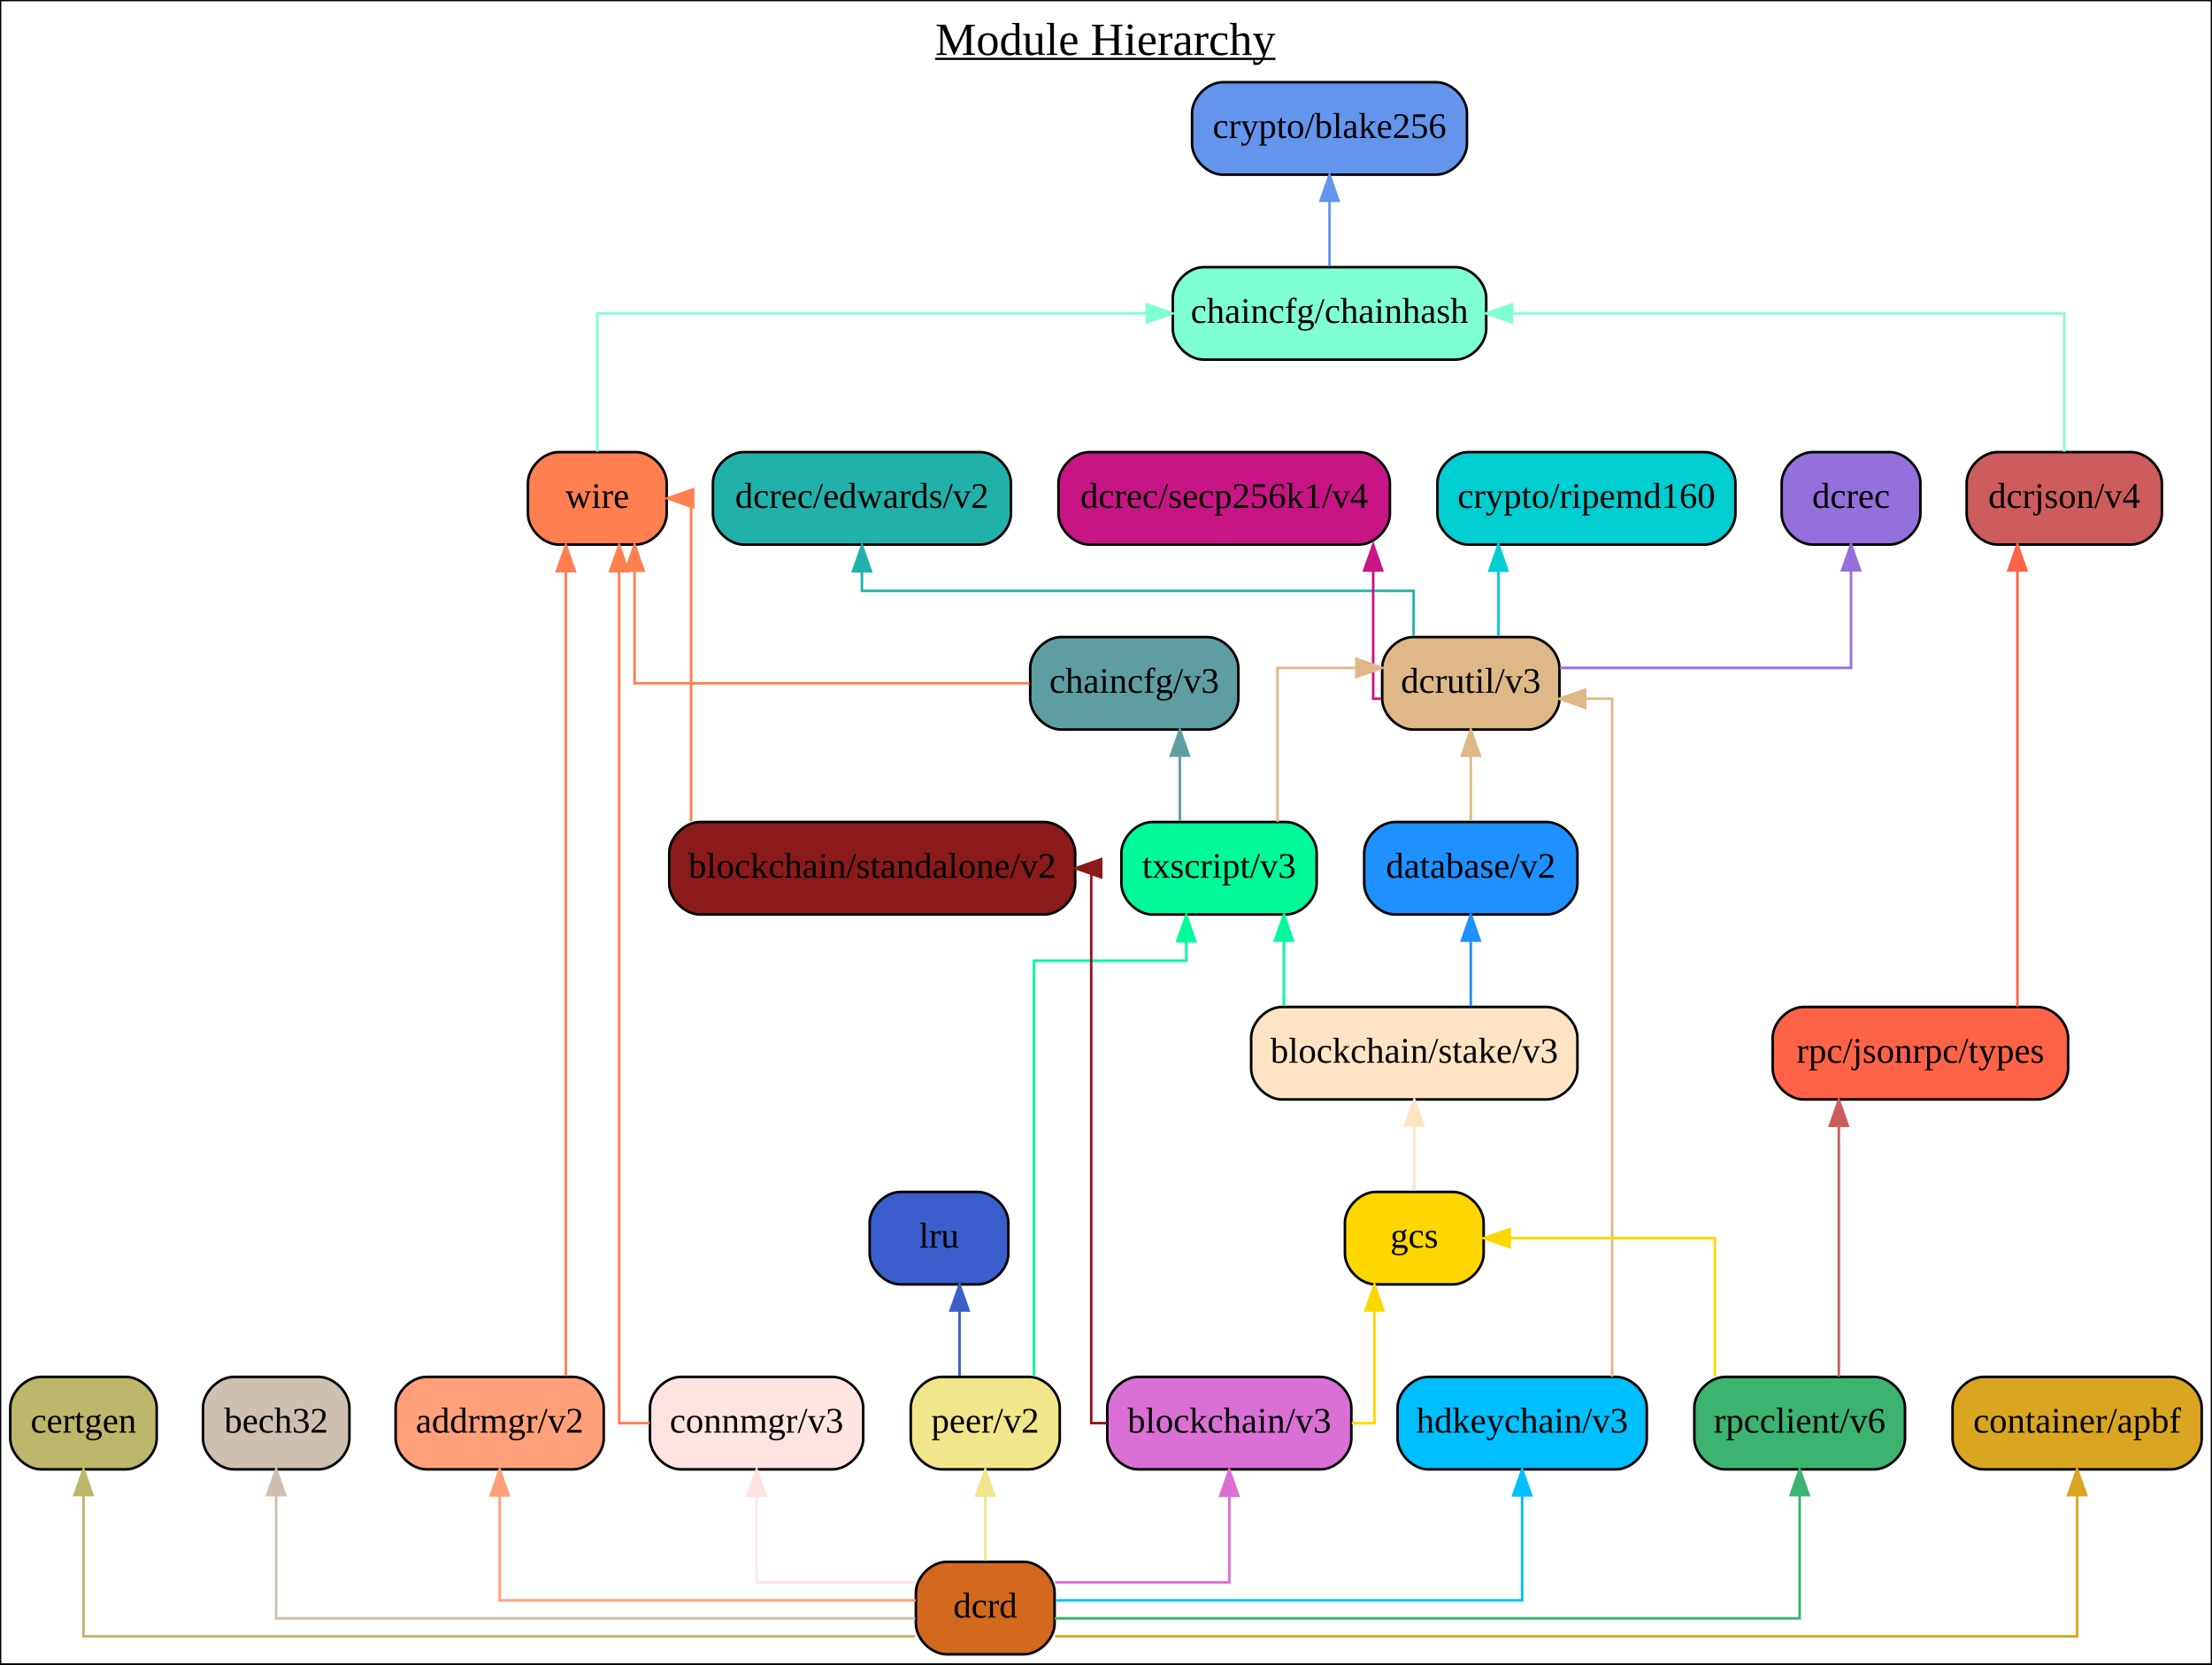
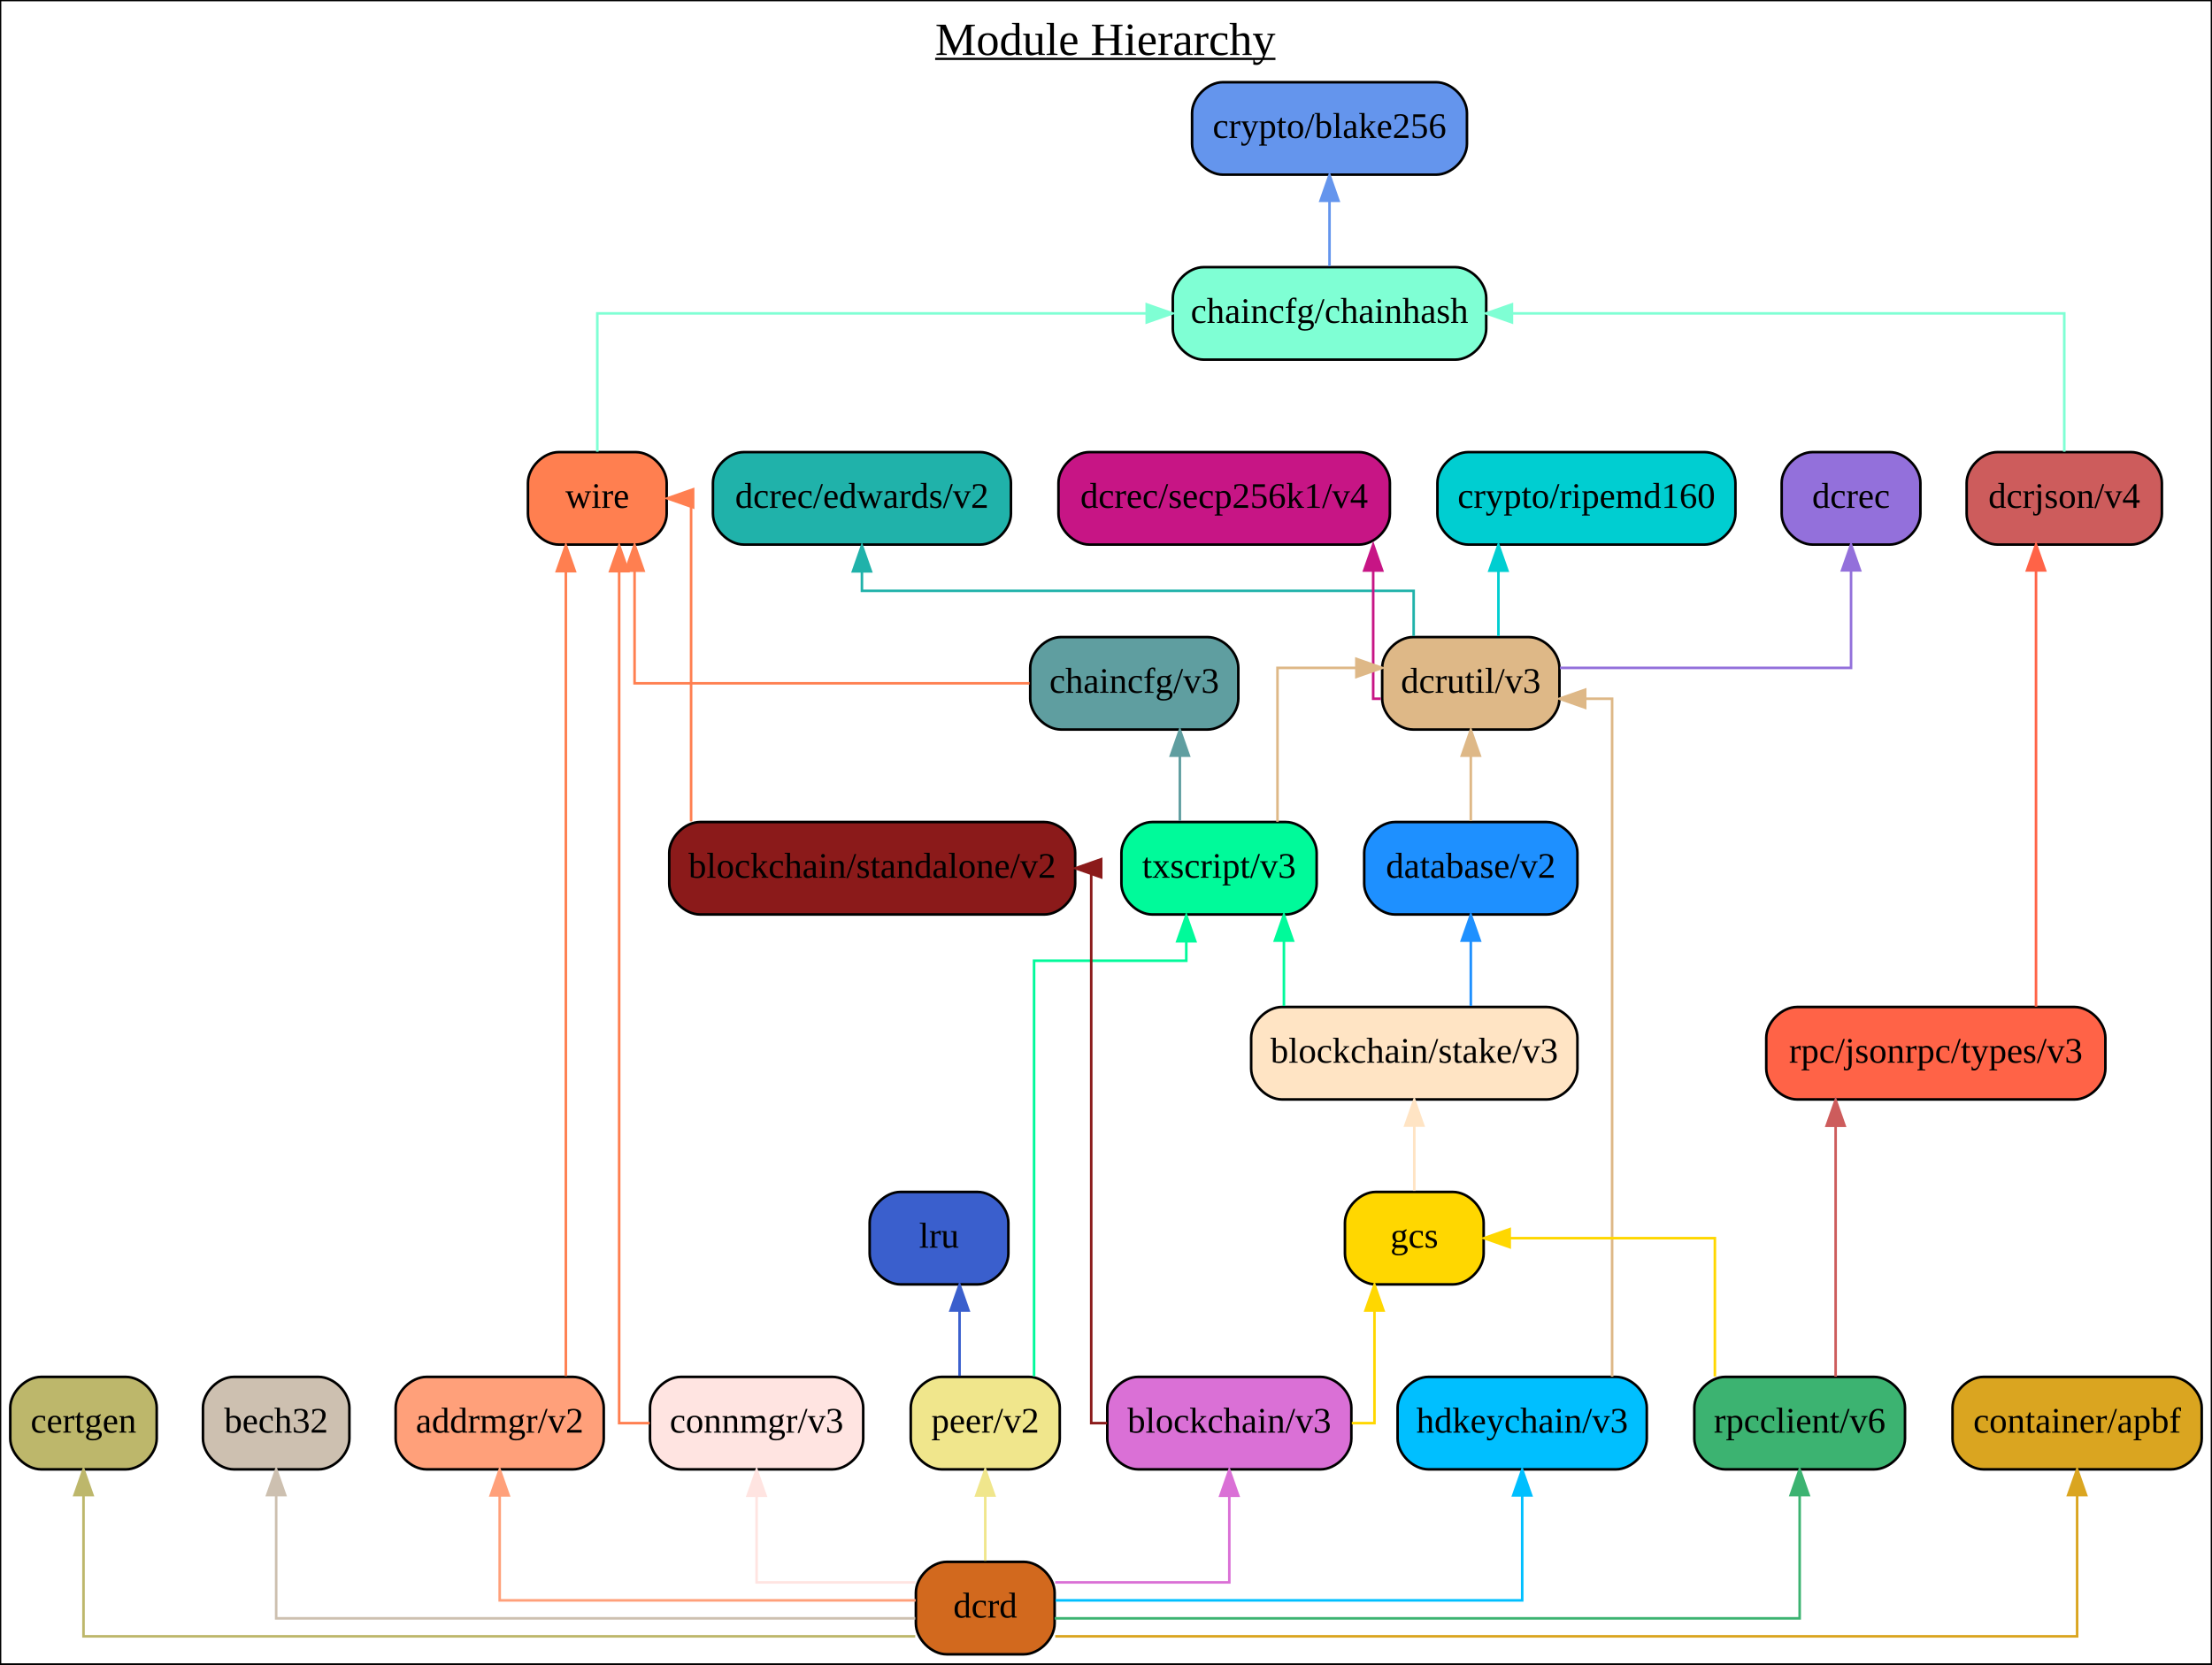
<svg xmlns="http://www.w3.org/2000/svg" width="861pt" height="648pt" viewBox="0.00 0.00 861.00 648.00">
  <g id="graph0" class="graph" transform="scale(1 1) rotate(0) translate(4 644)">
    <polygon fill="white" stroke="#000000" points="-4,4 -4,-644 857,-644 857,4 -4,4" />
    <text text-anchor="start" x="360" y="-622.6" font-family="Times New Roman,serif" text-decoration="underline" font-size="18.00">Module Hierarchy</text>
    <g id="node1" class="node">
      <path fill="cornflowerblue" stroke="black" d="M555,-612C555,-612 472,-612 472,-612 466,-612 460,-606 460,-600 460,-600 460,-588 460,-588 460,-582 466,-576 472,-576 472,-576 555,-576 555,-576 561,-576 567,-582 567,-588 567,-588 567,-600 567,-600 567,-606 561,-612 555,-612" />
      <text text-anchor="middle" x="513.5" y="-590.3" font-family="Times New Roman,serif" font-size="14.00">crypto/blake256</text>
    </g>
    <g id="node5" class="node">
      <path fill="aquamarine" stroke="black" d="M562.5,-540C562.5,-540 464.5,-540 464.5,-540 458.5,-540 452.5,-534 452.5,-528 452.5,-528 452.5,-516 452.5,-516 452.5,-510 458.5,-504 464.5,-504 464.5,-504 562.5,-504 562.5,-504 568.5,-504 574.5,-510 574.5,-516 574.5,-516 574.5,-528 574.5,-528 574.5,-534 568.5,-540 562.5,-540" />
      <text text-anchor="middle" x="513.5" y="-518.3" font-family="Times New Roman,serif" font-size="14.00">chaincfg/chainhash</text>
    </g>
    <g id="edge1" class="edge">
      <path fill="none" stroke="cornflowerblue" d="M513.5,-565.831C513.5,-565.831 513.5,-540.413 513.5,-540.413" />
      <polygon fill="cornflowerblue" stroke="cornflowerblue" points="510,-565.831 513.5,-575.831 517,-565.831 510,-565.831" />
    </g>
    <g id="node2" class="node">
      <path fill="darkturquoise" stroke="black" d="M659.5,-468C659.5,-468 567.5,-468 567.5,-468 561.5,-468 555.5,-462 555.5,-456 555.5,-456 555.5,-444 555.5,-444 555.5,-438 561.5,-432 567.5,-432 567.5,-432 659.5,-432 659.5,-432 665.5,-432 671.5,-438 671.5,-444 671.5,-444 671.5,-456 671.5,-456 671.5,-462 665.5,-468 659.5,-468" />
      <text text-anchor="middle" x="613.5" y="-446.3" font-family="Times New Roman,serif" font-size="14.00">crypto/ripemd160</text>
    </g>
    <g id="node15" class="node">
      <path fill="burlywood" stroke="black" d="M591,-396C591,-396 546,-396 546,-396 540,-396 534,-390 534,-384 534,-384 534,-372 534,-372 534,-366 540,-360 546,-360 546,-360 591,-360 591,-360 597,-360 603,-366 603,-372 603,-372 603,-384 603,-384 603,-390 597,-396 591,-396" />
      <text text-anchor="middle" x="568.5" y="-374.3" font-family="Times New Roman,serif" font-size="14.00">dcrutil/v3</text>
    </g>
    <g id="edge9" class="edge">
      <path fill="none" stroke="darkturquoise" d="M579.25,-421.831C579.25,-421.831 579.25,-396.413 579.25,-396.413" />
      <polygon fill="darkturquoise" stroke="darkturquoise" points="575.75,-421.831 579.25,-431.831 582.75,-421.831 575.75,-421.831" />
    </g>
    <g id="node3" class="node">
      <path fill="darkkhaki" stroke="black" d="M45,-108C45,-108 12,-108 12,-108 6,-108 0,-102 0,-96 0,-96 0,-84 0,-84 0,-78 6,-72 12,-72 12,-72 45,-72 45,-72 51,-72 57,-78 57,-84 57,-84 57,-96 57,-96 57,-102 51,-108 45,-108" />
      <text text-anchor="middle" x="28.5" y="-86.3" font-family="Times New Roman,serif" font-size="14.00">certgen</text>
    </g>
    <g id="node27" class="node">
      <path fill="chocolate" stroke="black" d="M394.5,-36C394.5,-36 364.5,-36 364.5,-36 358.5,-36 352.5,-30 352.5,-24 352.5,-24 352.5,-12 352.5,-12 352.5,-6 358.5,-0 364.5,-0 364.5,-0 394.5,-0 394.5,-0 400.5,-0 406.5,-6 406.5,-12 406.5,-12 406.5,-24 406.5,-24 406.5,-30 400.5,-36 394.5,-36" />
      <text text-anchor="middle" x="379.5" y="-14.3" font-family="Times New Roman,serif" font-size="14.00">dcrd</text>
    </g>
    <g id="edge27" class="edge">
      <path fill="none" stroke="darkkhaki" d="M28.5,-61.99C28.5,-61.99 28.5,-7 28.5,-7 28.5,-7 269.781,-7 352.25,-7" />
      <polygon fill="darkkhaki" stroke="darkkhaki" points="25,-61.99 28.5,-71.99 32,-61.99 25,-61.99" />
    </g>
    <g id="node4" class="node">
      <path fill="#cdc0b0" stroke="black" d="M120,-108C120,-108 87,-108 87,-108 81,-108 75,-102 75,-96 75,-96 75,-84 75,-84 75,-78 81,-72 87,-72 87,-72 120,-72 120,-72 126,-72 132,-78 132,-84 132,-84 132,-96 132,-96 132,-102 126,-108 120,-108" />
      <text text-anchor="middle" x="103.5" y="-86.3" font-family="Times New Roman,serif" font-size="14.00">bech32</text>
    </g>
    <g id="edge28" class="edge">
      <path fill="none" stroke="#cdc0b0" d="M103.5,-61.989C103.5,-61.989 103.5,-14 103.5,-14 103.5,-14 282.65,-14 352.281,-14" />
      <polygon fill="#cdc0b0" stroke="#cdc0b0" points="100,-61.989 103.5,-71.989 107,-61.989 100,-61.989" />
    </g>
    <g id="node6" class="node">
      <path fill="indianred" stroke="black" d="M825.5,-468C825.5,-468 773.5,-468 773.5,-468 767.5,-468 761.5,-462 761.5,-456 761.5,-456 761.5,-444 761.5,-444 761.5,-438 767.5,-432 773.5,-432 773.5,-432 825.5,-432 825.5,-432 831.5,-432 837.5,-438 837.5,-444 837.5,-444 837.5,-456 837.5,-456 837.5,-462 831.5,-468 825.5,-468" />
      <text text-anchor="middle" x="799.5" y="-446.3" font-family="Times New Roman,serif" font-size="14.00">dcrjson/v4</text>
    </g>
    <g id="edge3" class="edge">
      <path fill="none" stroke="aquamarine" d="M584.503,-522C584.503,-522 799.5,-522 799.5,-522 799.5,-522 799.5,-489.498 799.5,-468.169" />
      <polygon fill="aquamarine" stroke="aquamarine" points="584.503,-518.5 574.503,-522 584.503,-525.5 584.503,-518.5" />
    </g>
    <g id="node8" class="node">
      <path fill="coral" stroke="black" d="M243.5,-468C243.5,-468 213.5,-468 213.5,-468 207.5,-468 201.5,-462 201.5,-456 201.5,-456 201.5,-444 201.5,-444 201.5,-438 207.5,-432 213.5,-432 213.5,-432 243.5,-432 243.5,-432 249.5,-432 255.5,-438 255.5,-444 255.5,-444 255.5,-456 255.5,-456 255.5,-462 249.5,-468 243.5,-468" />
      <text text-anchor="middle" x="228.5" y="-446.3" font-family="Times New Roman,serif" font-size="14.00">wire</text>
    </g>
    <g id="edge4" class="edge">
      <path fill="none" stroke="aquamarine" d="M442.36,-522C442.36,-522 228.5,-522 228.5,-522 228.5,-522 228.5,-489.498 228.5,-468.169" />
      <polygon fill="aquamarine" stroke="aquamarine" points="442.36,-525.5 452.36,-522 442.36,-518.5 442.36,-525.5" />
    </g>
    <g id="node7" class="node">
-       <path fill="tomato" stroke="black" d="M789,-252C789,-252 698,-252 698,-252 692,-252 686,-246 686,-240 686,-240 686,-228 686,-228 686,-222 692,-216 698,-216 698,-216 789,-216 789,-216 795,-216 801,-222 801,-228 801,-228 801,-240 801,-240 801,-246 795,-252 789,-252" />
-       <text text-anchor="middle" x="743.5" y="-230.3" font-family="Times New Roman,serif" font-size="14.00">rpc/jsonrpc/types</text>
+       <path fill="tomato" stroke="black" d="M803.5,-252C803.5,-252 695.5,-252 695.5,-252 689.5,-252 683.5,-246 683.5,-240 683.5,-240 683.5,-228 683.5,-228 683.5,-222 689.5,-216 695.5,-216 695.5,-216 803.5,-216 803.5,-216 809.5,-216 815.5,-222 815.5,-228 815.5,-228 815.5,-240 815.5,-240 815.5,-246 809.5,-252 803.5,-252" />
+       <text text-anchor="middle" x="749.5" y="-230.3" font-family="Times New Roman,serif" font-size="14.00">rpc/jsonrpc/types/v3</text>
    </g>
    <g id="edge24" class="edge">
-       <path fill="none" stroke="tomato" d="M781.25,-421.955C781.25,-421.955 781.25,-252.145 781.25,-252.145" />
-       <polygon fill="tomato" stroke="tomato" points="777.75,-421.955 781.25,-431.955 784.75,-421.956 777.75,-421.955" />
+       <path fill="none" stroke="tomato" d="M788.5,-421.955C788.5,-421.955 788.5,-252.145 788.5,-252.145" />
+       <polygon fill="tomato" stroke="tomato" points="785,-421.955 788.5,-431.955 792,-421.956 785,-421.955" />
    </g>
    <g id="node25" class="node">
      <path fill="mediumseagreen" stroke="black" d="M725.5,-108C725.5,-108 667.5,-108 667.5,-108 661.5,-108 655.5,-102 655.5,-96 655.5,-96 655.5,-84 655.5,-84 655.5,-78 661.5,-72 667.5,-72 667.5,-72 725.5,-72 725.5,-72 731.5,-72 737.5,-78 737.5,-84 737.5,-84 737.5,-96 737.5,-96 737.5,-102 731.5,-108 725.5,-108" />
      <text text-anchor="middle" x="696.5" y="-86.3" font-family="Times New Roman,serif" font-size="14.00">rpcclient/v6</text>
    </g>
    <g id="edge25" class="edge">
-       <path fill="none" stroke="indianred" d="M711.75,-205.762C711.75,-205.762 711.75,-108.09 711.75,-108.09" />
-       <polygon fill="indianred" stroke="indianred" points="708.25,-205.762 711.75,-215.762 715.25,-205.762 708.25,-205.762" />
+       <path fill="none" stroke="indianred" d="M710.5,-205.762C710.5,-205.762 710.5,-108.09 710.5,-108.09" />
+       <polygon fill="indianred" stroke="indianred" points="707,-205.762 710.5,-215.762 714,-205.762 707,-205.762" />
    </g>
    <g id="node9" class="node">
      <path fill="lightsalmon" stroke="black" d="M219,-108C219,-108 162,-108 162,-108 156,-108 150,-102 150,-96 150,-96 150,-84 150,-84 150,-78 156,-72 162,-72 162,-72 219,-72 219,-72 225,-72 231,-78 231,-84 231,-84 231,-96 231,-96 231,-102 225,-108 219,-108" />
      <text text-anchor="middle" x="190.5" y="-86.3" font-family="Times New Roman,serif" font-size="14.00">addrmgr/v2</text>
    </g>
    <g id="edge5" class="edge">
      <path fill="none" stroke="coral" d="M216.25,-421.653C216.25,-421.653 216.25,-108.31 216.25,-108.31" />
      <polygon fill="coral" stroke="coral" points="212.75,-421.653 216.25,-431.653 219.75,-421.653 212.75,-421.653" />
    </g>
    <g id="node10" class="node">
      <path fill="cadetblue" stroke="black" d="M466,-396C466,-396 409,-396 409,-396 403,-396 397,-390 397,-384 397,-384 397,-372 397,-372 397,-366 403,-360 409,-360 409,-360 466,-360 466,-360 472,-360 478,-366 478,-372 478,-372 478,-384 478,-384 478,-390 472,-396 466,-396" />
      <text text-anchor="middle" x="437.5" y="-374.3" font-family="Times New Roman,serif" font-size="14.00">chaincfg/v3</text>
    </g>
    <g id="edge6" class="edge">
      <path fill="none" stroke="coral" d="M243,-421.831C243,-421.831 243,-378 243,-378 243,-378 339.693,-378 396.726,-378" />
      <polygon fill="coral" stroke="coral" points="239.5,-421.831 243,-431.831 246.5,-421.831 239.5,-421.831" />
    </g>
    <g id="node11" class="node">
      <path fill="mistyrose" stroke="black" d="M320,-108C320,-108 261,-108 261,-108 255,-108 249,-102 249,-96 249,-96 249,-84 249,-84 249,-78 255,-72 261,-72 261,-72 320,-72 320,-72 326,-72 332,-78 332,-84 332,-84 332,-96 332,-96 332,-102 326,-108 320,-108" />
      <text text-anchor="middle" x="290.5" y="-86.3" font-family="Times New Roman,serif" font-size="14.00">connmgr/v3</text>
    </g>
    <g id="edge7" class="edge">
      <path fill="none" stroke="coral" d="M237,-421.653C237,-421.653 237,-90 237,-90 237,-90 241.967,-90 248.873,-90" />
      <polygon fill="coral" stroke="coral" points="233.5,-421.653 237,-431.653 240.5,-421.653 233.5,-421.653" />
    </g>
    <g id="node20" class="node">
      <path fill="#8b1a1a" stroke="black" d="M402.5,-324C402.5,-324 268.5,-324 268.5,-324 262.5,-324 256.5,-318 256.5,-312 256.5,-312 256.5,-300 256.5,-300 256.5,-294 262.5,-288 268.5,-288 268.5,-288 402.5,-288 402.5,-288 408.5,-288 414.5,-294 414.5,-300 414.5,-300 414.5,-312 414.5,-312 414.5,-318 408.5,-324 402.5,-324" />
      <text text-anchor="middle" x="335.5" y="-302.3" font-family="Times New Roman,serif" font-size="14.00">blockchain/standalone/v2</text>
    </g>
    <g id="edge8" class="edge">
      <path fill="none" stroke="coral" d="M264.079,-450C264.079,-450 265,-450 265,-450 265,-450 265,-362.986 265,-324.238" />
      <polygon fill="coral" stroke="coral" points="265.79,-446.5 255.79,-450 265.789,-453.5 265.79,-446.5" />
    </g>
    <g id="edge29" class="edge">
      <path fill="none" stroke="lightsalmon" d="M190.5,-61.871C190.5,-61.871 190.5,-21 190.5,-21 190.5,-21 300.161,-21 352.421,-21" />
      <polygon fill="lightsalmon" stroke="lightsalmon" points="187,-61.871 190.5,-71.871 194,-61.871 187,-61.871" />
    </g>
    <g id="node18" class="node">
      <path fill="mediumspringgreen" stroke="black" d="M496.5,-324C496.5,-324 444.5,-324 444.5,-324 438.5,-324 432.5,-318 432.5,-312 432.5,-312 432.5,-300 432.5,-300 432.5,-294 438.5,-288 444.5,-288 444.5,-288 496.5,-288 496.5,-288 502.5,-288 508.5,-294 508.5,-300 508.5,-300 508.5,-312 508.5,-312 508.5,-318 502.5,-324 496.5,-324" />
      <text text-anchor="middle" x="470.5" y="-302.3" font-family="Times New Roman,serif" font-size="14.00">txscript/v3</text>
    </g>
    <g id="edge2" class="edge">
      <path fill="none" stroke="cadetblue" d="M455.25,-349.831C455.25,-349.831 455.25,-324.413 455.25,-324.413" />
      <polygon fill="cadetblue" stroke="cadetblue" points="451.75,-349.831 455.25,-359.831 458.75,-349.831 451.75,-349.831" />
    </g>
    <g id="edge31" class="edge">
      <path fill="none" stroke="mistyrose" d="M290.5,-61.733C290.5,-61.733 290.5,-28 290.5,-28 290.5,-28 326.14,-28 352.313,-28" />
      <polygon fill="mistyrose" stroke="mistyrose" points="287,-61.733 290.5,-71.733 294,-61.733 287,-61.733" />
    </g>
    <g id="node12" class="node">
      <path fill="mediumpurple" stroke="black" d="M731.5,-468C731.5,-468 701.5,-468 701.5,-468 695.5,-468 689.5,-462 689.5,-456 689.5,-456 689.5,-444 689.5,-444 689.5,-438 695.5,-432 701.5,-432 701.5,-432 731.5,-432 731.5,-432 737.5,-432 743.5,-438 743.5,-444 743.5,-444 743.5,-456 743.5,-456 743.5,-462 737.5,-468 731.5,-468" />
      <text text-anchor="middle" x="716.5" y="-446.3" font-family="Times New Roman,serif" font-size="14.00">dcrec</text>
    </g>
    <g id="edge10" class="edge">
      <path fill="none" stroke="mediumpurple" d="M716.5,-421.965C716.5,-421.965 716.5,-384 716.5,-384 716.5,-384 646.944,-384 603.199,-384" />
      <polygon fill="mediumpurple" stroke="mediumpurple" points="713,-421.965 716.5,-431.965 720,-421.965 713,-421.965" />
    </g>
    <g id="node13" class="node">
      <path fill="lightseagreen" stroke="black" d="M377.5,-468C377.5,-468 285.5,-468 285.5,-468 279.5,-468 273.5,-462 273.5,-456 273.5,-456 273.5,-444 273.5,-444 273.5,-438 279.5,-432 285.5,-432 285.5,-432 377.5,-432 377.5,-432 383.5,-432 389.5,-438 389.5,-444 389.5,-444 389.5,-456 389.5,-456 389.5,-462 383.5,-468 377.5,-468" />
      <text text-anchor="middle" x="331.5" y="-446.3" font-family="Times New Roman,serif" font-size="14.00">dcrec/edwards/v2</text>
    </g>
    <g id="edge11" class="edge">
      <path fill="none" stroke="lightseagreen" d="M331.5,-421.578C331.5,-421.578 331.5,-414 331.5,-414 331.5,-414 546.25,-414 546.25,-414 546.25,-414 546.25,-405.279 546.25,-396.422" />
      <polygon fill="lightseagreen" stroke="lightseagreen" points="328,-421.578 331.5,-431.578 335,-421.578 328,-421.578" />
    </g>
    <g id="node14" class="node">
      <path fill="mediumvioletred" stroke="black" d="M525,-468C525,-468 420,-468 420,-468 414,-468 408,-462 408,-456 408,-456 408,-444 408,-444 408,-438 414,-432 420,-432 420,-432 525,-432 525,-432 531,-432 537,-438 537,-444 537,-444 537,-456 537,-456 537,-462 531,-468 525,-468" />
      <text text-anchor="middle" x="472.5" y="-446.3" font-family="Times New Roman,serif" font-size="14.00">dcrec/secp256k1/v4</text>
    </g>
    <g id="edge12" class="edge">
      <path fill="none" stroke="mediumvioletred" d="M530.5,-421.909C530.5,-421.909 530.5,-372 530.5,-372 530.5,-372 531.623,-372 533.482,-372" />
      <polygon fill="mediumvioletred" stroke="mediumvioletred" points="527,-421.909 530.5,-431.909 534,-421.909 527,-421.909" />
    </g>
    <g id="node16" class="node">
      <path fill="dodgerblue" stroke="black" d="M598,-324C598,-324 539,-324 539,-324 533,-324 527,-318 527,-312 527,-312 527,-300 527,-300 527,-294 533,-288 539,-288 539,-288 598,-288 598,-288 604,-288 610,-294 610,-300 610,-300 610,-312 610,-312 610,-318 604,-324 598,-324" />
      <text text-anchor="middle" x="568.5" y="-302.3" font-family="Times New Roman,serif" font-size="14.00">database/v2</text>
    </g>
    <g id="edge13" class="edge">
      <path fill="none" stroke="burlywood" d="M568.5,-349.831C568.5,-349.831 568.5,-324.413 568.5,-324.413" />
      <polygon fill="burlywood" stroke="burlywood" points="565,-349.831 568.5,-359.831 572,-349.831 565,-349.831" />
    </g>
    <g id="node17" class="node">
      <path fill="deepskyblue" stroke="black" d="M625,-108C625,-108 552,-108 552,-108 546,-108 540,-102 540,-96 540,-96 540,-84 540,-84 540,-78 546,-72 552,-72 552,-72 625,-72 625,-72 631,-72 637,-78 637,-84 637,-84 637,-96 637,-96 637,-102 631,-108 625,-108" />
      <text text-anchor="middle" x="588.5" y="-86.3" font-family="Times New Roman,serif" font-size="14.00">hdkeychain/v3</text>
    </g>
    <g id="edge14" class="edge">
      <path fill="none" stroke="burlywood" d="M613.02,-372C613.02,-372 623.5,-372 623.5,-372 623.5,-372 623.5,-170.31 623.5,-108.069" />
      <polygon fill="burlywood" stroke="burlywood" points="613.02,-368.5 603.02,-372 613.02,-375.5 613.02,-368.5" />
    </g>
    <g id="edge15" class="edge">
      <path fill="none" stroke="burlywood" d="M523.958,-384C523.958,-384 493.25,-384 493.25,-384 493.25,-384 493.25,-347.133 493.25,-324.091" />
      <polygon fill="burlywood" stroke="burlywood" points="523.958,-387.5 533.958,-384 523.958,-380.5 523.958,-387.5" />
    </g>
    <g id="node19" class="node">
      <path fill="bisque" stroke="black" d="M598,-252C598,-252 495,-252 495,-252 489,-252 483,-246 483,-240 483,-240 483,-228 483,-228 483,-222 489,-216 495,-216 495,-216 598,-216 598,-216 604,-216 610,-222 610,-228 610,-228 610,-240 610,-240 610,-246 604,-252 598,-252" />
      <text text-anchor="middle" x="546.5" y="-230.3" font-family="Times New Roman,serif" font-size="14.00">blockchain/stake/v3</text>
    </g>
    <g id="edge16" class="edge">
      <path fill="none" stroke="dodgerblue" d="M568.5,-277.831C568.5,-277.831 568.5,-252.413 568.5,-252.413" />
      <polygon fill="dodgerblue" stroke="dodgerblue" points="565,-277.831 568.5,-287.831 572,-277.831 565,-277.831" />
    </g>
    <g id="edge30" class="edge">
      <path fill="none" stroke="deepskyblue" d="M588.5,-61.871C588.5,-61.871 588.5,-21 588.5,-21 588.5,-21 463.475,-21 406.823,-21" />
      <polygon fill="deepskyblue" stroke="deepskyblue" points="585,-61.871 588.5,-71.871 592,-61.871 585,-61.871" />
    </g>
    <g id="edge17" class="edge">
      <path fill="none" stroke="mediumspringgreen" d="M495.75,-277.831C495.75,-277.831 495.75,-252.413 495.75,-252.413" />
      <polygon fill="mediumspringgreen" stroke="mediumspringgreen" points="492.25,-277.831 495.75,-287.831 499.25,-277.831 492.25,-277.831" />
    </g>
    <g id="node24" class="node">
      <path fill="khaki" stroke="black" d="M396.5,-108C396.5,-108 362.5,-108 362.5,-108 356.5,-108 350.5,-102 350.5,-96 350.5,-96 350.5,-84 350.5,-84 350.5,-78 356.5,-72 362.5,-72 362.5,-72 396.5,-72 396.5,-72 402.5,-72 408.5,-78 408.5,-84 408.5,-84 408.5,-96 408.5,-96 408.5,-102 402.5,-108 396.5,-108" />
      <text text-anchor="middle" x="379.5" y="-86.3" font-family="Times New Roman,serif" font-size="14.00">peer/v2</text>
    </g>
    <g id="edge18" class="edge">
      <path fill="none" stroke="mediumspringgreen" d="M457.75,-277.578C457.75,-277.578 457.75,-270 457.75,-270 457.75,-270 398.5,-270 398.5,-270 398.5,-270 398.5,-154.011 398.5,-108.25" />
      <polygon fill="mediumspringgreen" stroke="mediumspringgreen" points="454.25,-277.578 457.75,-287.578 461.25,-277.578 454.25,-277.578" />
    </g>
    <g id="node21" class="node">
      <path fill="gold" stroke="black" d="M561.5,-180C561.5,-180 531.5,-180 531.5,-180 525.5,-180 519.5,-174 519.5,-168 519.5,-168 519.5,-156 519.5,-156 519.5,-150 525.5,-144 531.5,-144 531.5,-144 561.5,-144 561.5,-144 567.5,-144 573.5,-150 573.5,-156 573.5,-156 573.5,-168 573.5,-168 573.5,-174 567.5,-180 561.5,-180" />
      <text text-anchor="middle" x="546.5" y="-158.3" font-family="Times New Roman,serif" font-size="14.00">gcs</text>
    </g>
    <g id="edge19" class="edge">
      <path fill="none" stroke="bisque" d="M546.5,-205.831C546.5,-205.831 546.5,-180.413 546.5,-180.413" />
      <polygon fill="bisque" stroke="bisque" points="543,-205.831 546.5,-215.831 550,-205.831 543,-205.831" />
    </g>
    <g id="node22" class="node">
      <path fill="orchid" stroke="black" d="M510,-108C510,-108 439,-108 439,-108 433,-108 427,-102 427,-96 427,-96 427,-84 427,-84 427,-78 433,-72 439,-72 439,-72 510,-72 510,-72 516,-72 522,-78 522,-84 522,-84 522,-96 522,-96 522,-102 516,-108 510,-108" />
      <text text-anchor="middle" x="474.5" y="-86.3" font-family="Times New Roman,serif" font-size="14.00">blockchain/v3</text>
    </g>
    <g id="edge20" class="edge">
      <path fill="none" stroke="#8b1a1a" d="M420.137,-306C420.137,-306 420.75,-306 420.75,-306 420.75,-306 420.75,-90 420.75,-90 420.75,-90 423.142,-90 426.916,-90" />
      <polygon fill="#8b1a1a" stroke="#8b1a1a" points="424.619,-302.5 414.619,-306 424.619,-309.5 424.619,-302.5" />
    </g>
    <g id="edge21" class="edge">
      <path fill="none" stroke="gold" d="M531,-133.831C531,-133.831 531,-90 531,-90 531,-90 527.469,-90 522.172,-90" />
      <polygon fill="gold" stroke="gold" points="527.5,-133.831 531,-143.831 534.5,-133.831 527.5,-133.831" />
    </g>
    <g id="edge22" class="edge">
      <path fill="none" stroke="gold" d="M583.636,-162C583.636,-162 663.5,-162 663.5,-162 663.5,-162 663.5,-129.498 663.5,-108.169" />
      <polygon fill="gold" stroke="gold" points="583.636,-158.5 573.636,-162 583.636,-165.5 583.636,-158.5" />
    </g>
    <g id="edge26" class="edge">
      <path fill="none" stroke="orchid" d="M474.5,-61.733C474.5,-61.733 474.5,-28 474.5,-28 474.5,-28 434.796,-28 406.723,-28" />
      <polygon fill="orchid" stroke="orchid" points="471,-61.733 474.5,-71.733 478,-61.733 471,-61.733" />
    </g>
    <g id="node23" class="node">
      <path fill="#3a5fcd" stroke="black" d="M376.5,-180C376.5,-180 346.5,-180 346.5,-180 340.5,-180 334.5,-174 334.5,-168 334.5,-168 334.5,-156 334.5,-156 334.5,-150 340.5,-144 346.5,-144 346.5,-144 376.5,-144 376.5,-144 382.5,-144 388.5,-150 388.5,-156 388.5,-156 388.5,-168 388.5,-168 388.5,-174 382.5,-180 376.5,-180" />
      <text text-anchor="middle" x="361.5" y="-158.3" font-family="Times New Roman,serif" font-size="14.00">lru</text>
    </g>
    <g id="edge23" class="edge">
      <path fill="none" stroke="#3a5fcd" d="M369.5,-133.831C369.5,-133.831 369.5,-108.413 369.5,-108.413" />
      <polygon fill="#3a5fcd" stroke="#3a5fcd" points="366,-133.831 369.5,-143.831 373,-133.831 366,-133.831" />
    </g>
    <g id="edge33" class="edge">
      <path fill="none" stroke="khaki" d="M379.5,-61.831C379.5,-61.831 379.5,-36.413 379.5,-36.413" />
      <polygon fill="khaki" stroke="khaki" points="376,-61.831 379.5,-71.831 383,-61.831 376,-61.831" />
    </g>
    <g id="edge32" class="edge">
      <path fill="none" stroke="mediumseagreen" d="M696.5,-61.989C696.5,-61.989 696.5,-14 696.5,-14 696.5,-14 483.187,-14 406.527,-14" />
      <polygon fill="mediumseagreen" stroke="mediumseagreen" points="693,-61.989 696.5,-71.989 700,-61.989 693,-61.989" />
    </g>
    <g id="node26" class="node">
      <path fill="goldenrod" stroke="black" d="M841,-108C841,-108 768,-108 768,-108 762,-108 756,-102 756,-96 756,-96 756,-84 756,-84 756,-78 762,-72 768,-72 768,-72 841,-72 841,-72 847,-72 853,-78 853,-84 853,-84 853,-96 853,-96 853,-102 847,-108 841,-108" />
      <text text-anchor="middle" x="804.5" y="-86.3" font-family="Times New Roman,serif" font-size="14.00">container/apbf</text>
    </g>
    <g id="edge34" class="edge">
      <path fill="none" stroke="goldenrod" d="M804.5,-61.99C804.5,-61.99 804.5,-7 804.5,-7 804.5,-7 500.534,-7 406.732,-7" />
      <polygon fill="goldenrod" stroke="goldenrod" points="801,-61.99 804.5,-71.99 808,-61.99 801,-61.99" />
    </g>
  </g>
</svg>
